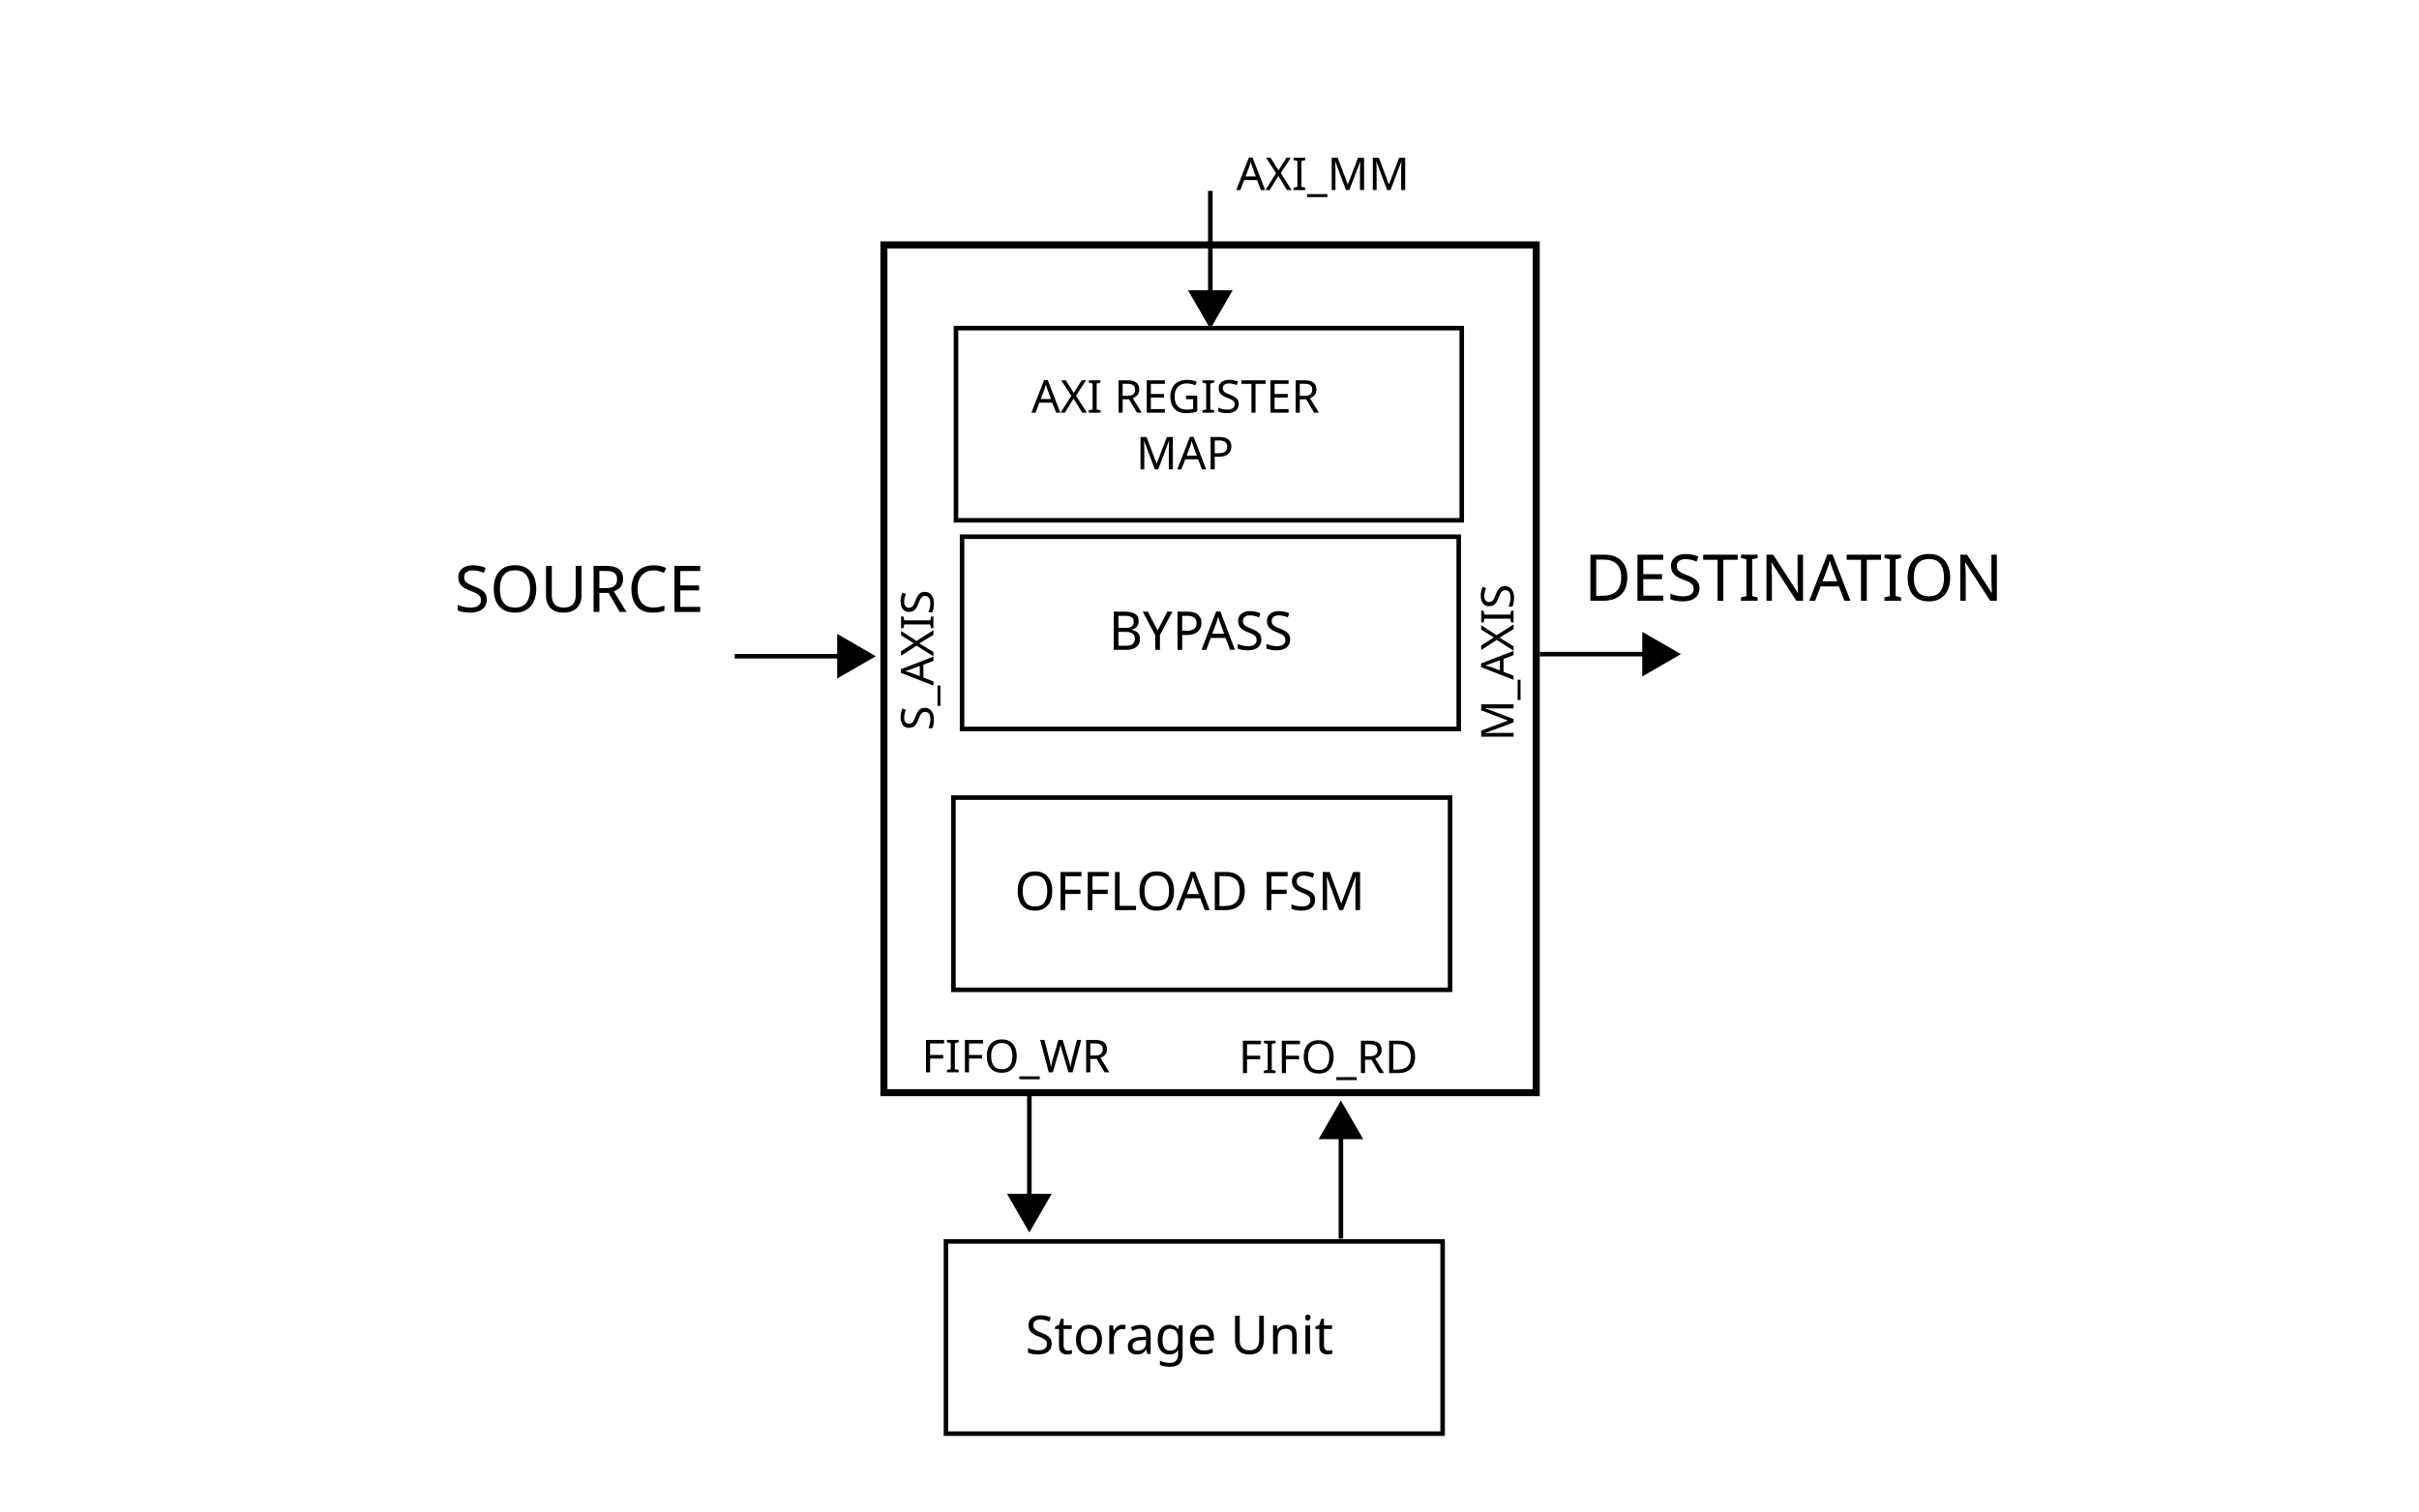
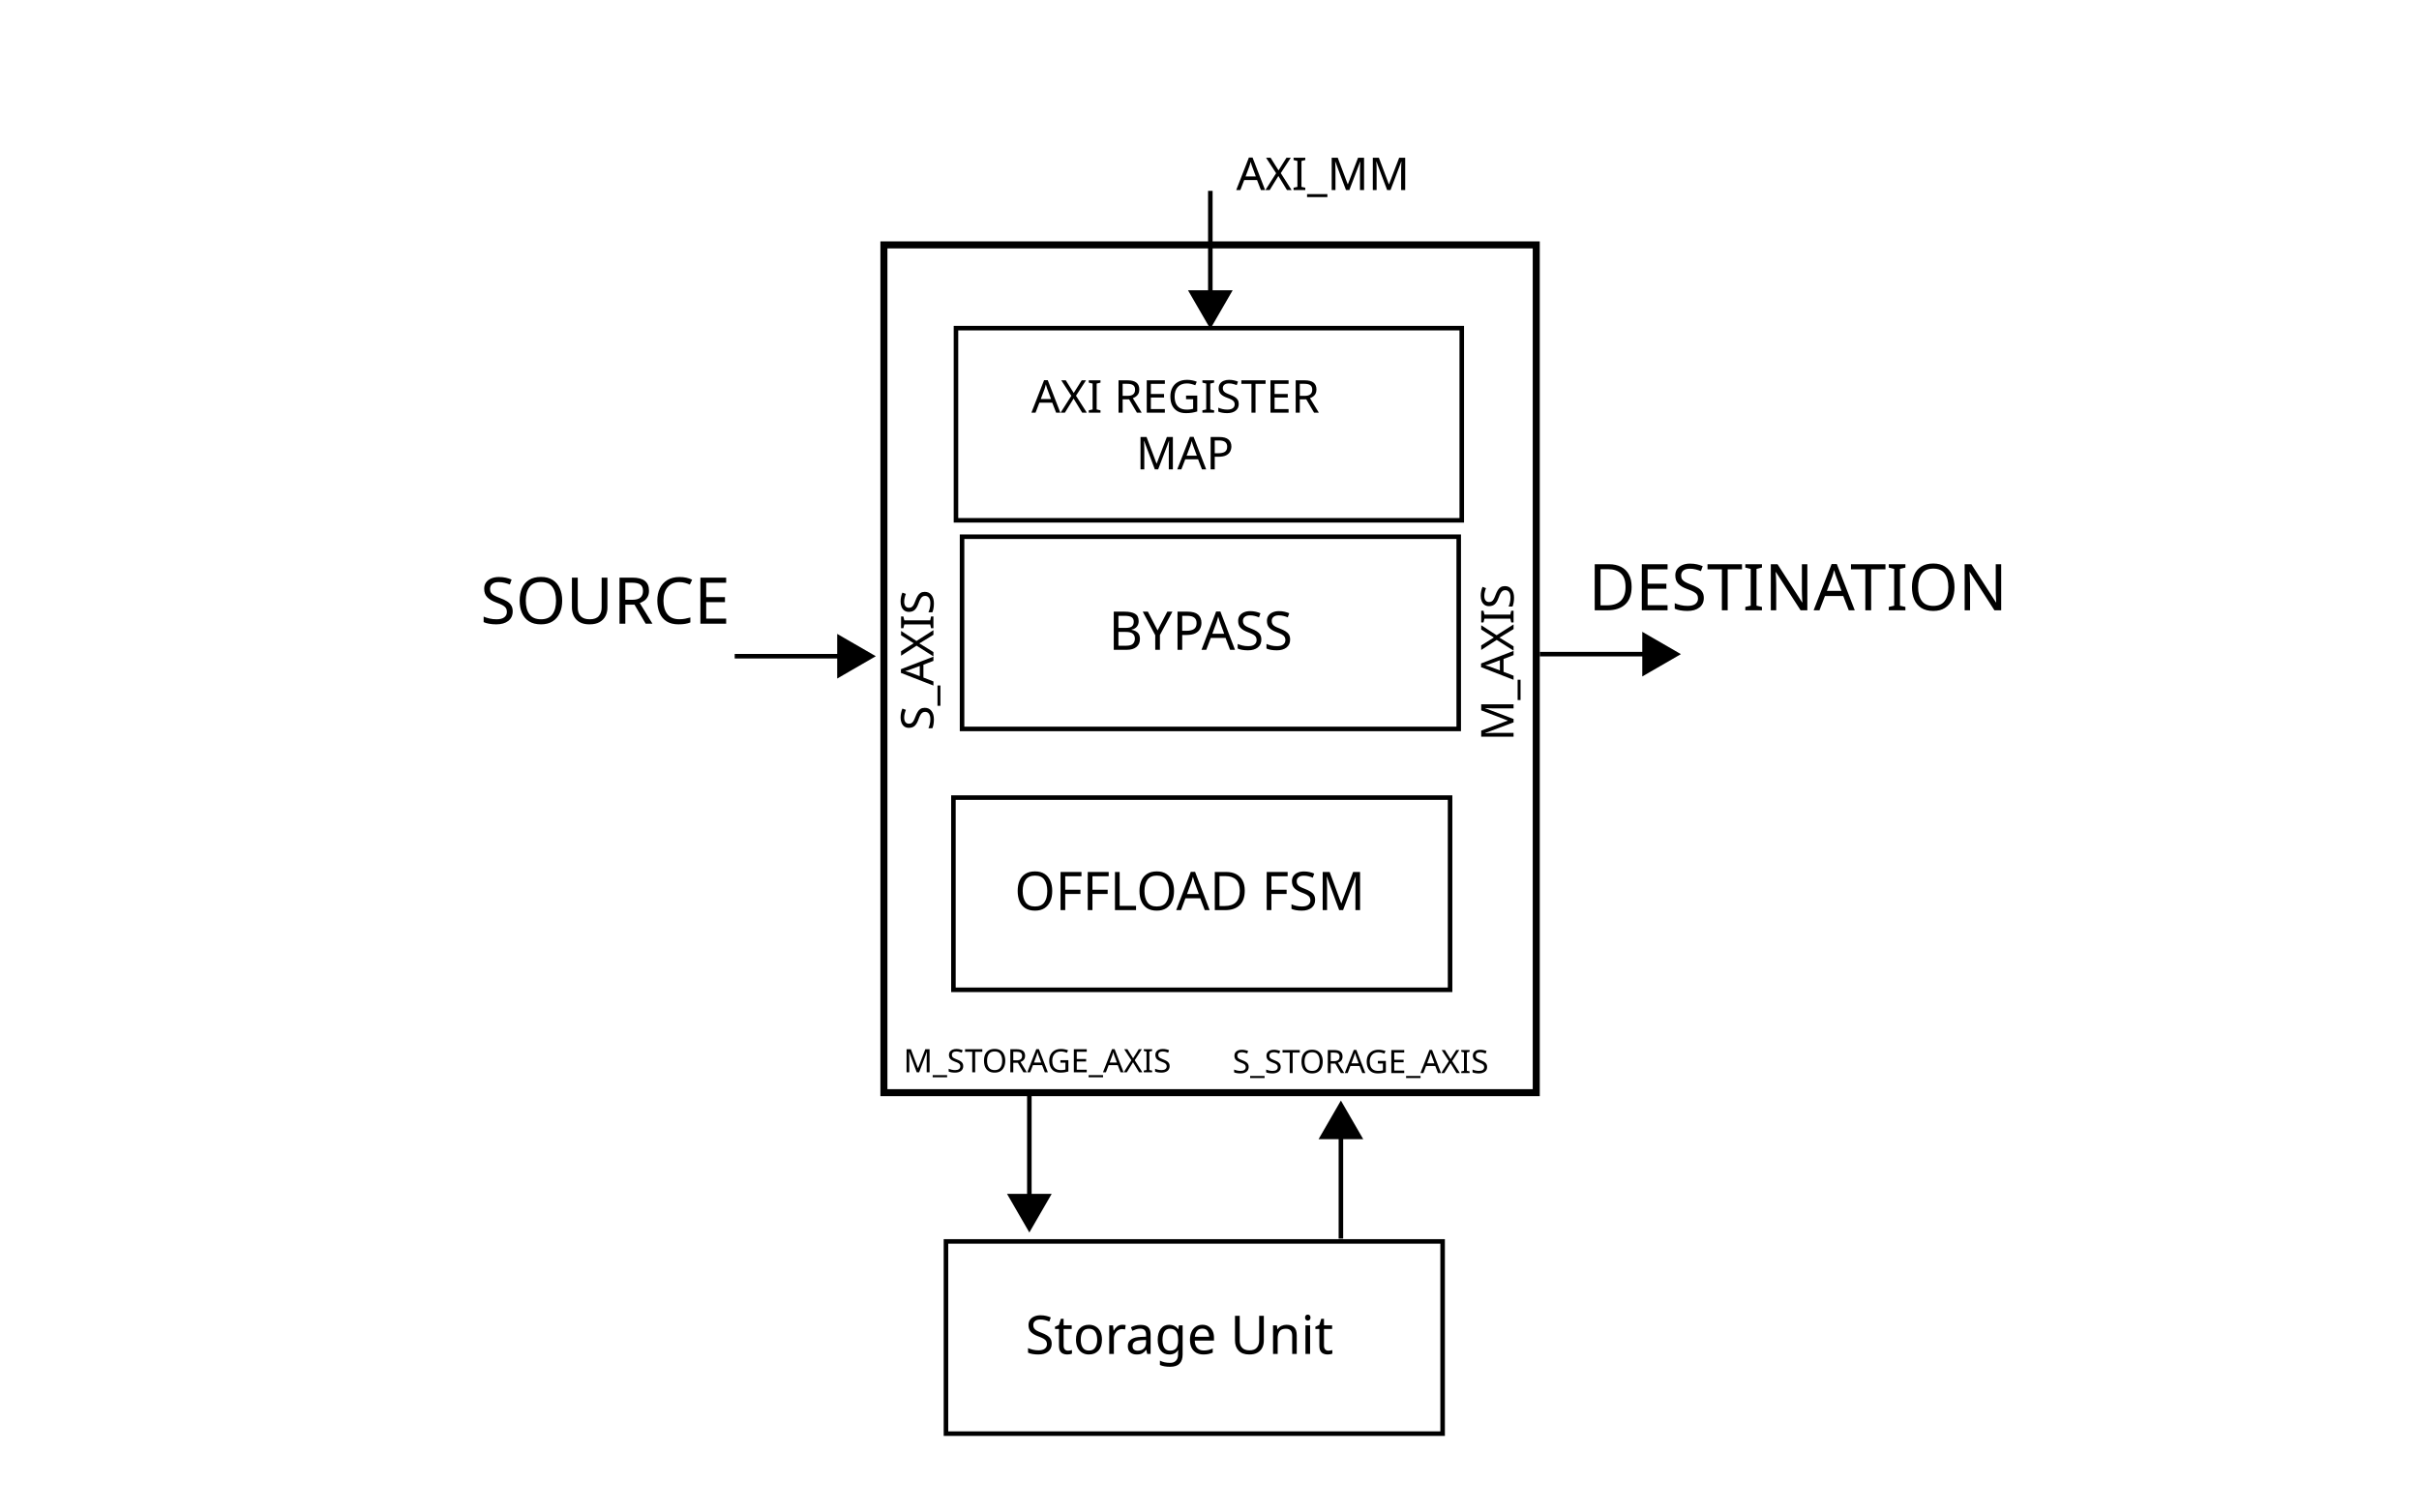
<svg xmlns="http://www.w3.org/2000/svg" width="800" height="500" viewBox="0 0 800 500" id="svg2" version="1.1">
  <defs id="defs4">
    <marker orient="auto" refY="0" refX="0" id="marker8368" style="overflow:visible">
      <path id="path8370" d="m 5.77,0 -8.65,5 0,-10 8.65,5 z" style="fill:#000000;fill-opacity:1;fill-rule:evenodd;stroke:#000000;stroke-width:1pt;stroke-opacity:1" transform="scale(0.8,0.8)" />
    </marker>
    <marker style="overflow:visible" id="marker7024" refX="0" refY="0" orient="auto">
      <path transform="scale(0.8,0.8)" style="fill:#000000;fill-opacity:1;fill-rule:evenodd;stroke:#000000;stroke-width:1pt;stroke-opacity:1" d="m 5.77,0 -8.65,5 0,-10 8.65,5 z" id="path7026" />
    </marker>
    <marker style="overflow:visible" id="marker6894" refX="0" refY="0" orient="auto">
      <path transform="scale(0.8,0.8)" style="fill:#000000;fill-opacity:1;fill-rule:evenodd;stroke:#000000;stroke-width:1pt;stroke-opacity:1" d="m 5.77,0 -8.65,5 0,-10 8.65,5 z" id="path6896" />
    </marker>
    <marker style="overflow:visible" id="marker6770" refX="0" refY="0" orient="auto">
      <path transform="scale(0.8,0.8)" style="fill:#000000;fill-opacity:1;fill-rule:evenodd;stroke:#000000;stroke-width:1pt;stroke-opacity:1" d="m 5.77,0 -8.65,5 0,-10 8.65,5 z" id="path6772" />
    </marker>
    <marker orient="auto" refY="0" refX="0" id="marker6384" style="overflow:visible">
      <path id="path6386" d="m 5.77,0 -8.65,5 0,-10 8.65,5 z" style="fill:#000000;fill-opacity:1;fill-rule:evenodd;stroke:#000000;stroke-width:1pt;stroke-opacity:1" transform="scale(0.8,0.8)" />
    </marker>
    <marker orient="auto" refY="0" refX="0" id="marker5850" style="overflow:visible">
      <path id="path5852" d="m 5.77,0 -8.65,5 0,-10 8.65,5 z" style="fill:#000000;fill-opacity:1;fill-rule:evenodd;stroke:#000000;stroke-width:1pt;stroke-opacity:1" transform="scale(0.8,0.8)" />
    </marker>
    <marker orient="auto" refY="0" refX="0" id="marker5774" style="overflow:visible">
      <path id="path5776" d="m 5.77,0 -8.65,5 0,-10 8.65,5 z" style="fill:#000000;fill-opacity:1;fill-rule:evenodd;stroke:#000000;stroke-width:1pt;stroke-opacity:1" transform="scale(0.8,0.8)" />
    </marker>
    <marker orient="auto" refY="0" refX="0" id="TriangleOutL-5-7-7-3-2" style="overflow:visible">
      <path id="path4988-2-1-3-5-5" d="m 5.77,0 -8.65,5 0,-10 8.65,5 z" style="fill:#000000;fill-opacity:1;fill-rule:evenodd;stroke:#000000;stroke-width:1pt;stroke-opacity:1" transform="scale(0.8,0.8)" />
    </marker>
    <marker orient="auto" refY="0" refX="0" id="TriangleOutL-5-7-7" style="overflow:visible">
      <path id="path4988-2-1-3" d="m 5.77,0 -8.65,5 0,-10 8.65,5 z" style="fill:#000000;fill-opacity:1;fill-rule:evenodd;stroke:#000000;stroke-width:1pt;stroke-opacity:1" transform="scale(0.8,0.8)" />
    </marker>
    <marker orient="auto" refY="0" refX="0" id="TriangleOutL-5-7" style="overflow:visible">
      <path id="path4988-2-1" d="m 5.77,0 -8.65,5 0,-10 8.65,5 z" style="fill:#000000;fill-opacity:1;fill-rule:evenodd;stroke:#000000;stroke-width:1pt;stroke-opacity:1" transform="scale(0.8,0.8)" />
    </marker>
    <marker orient="auto" refY="0" refX="0" id="TriangleOutL-5" style="overflow:visible">
      <path id="path4988-2" d="m 5.77,0 -8.65,5 0,-10 8.65,5 z" style="fill:#000000;fill-opacity:1;fill-rule:evenodd;stroke:#000000;stroke-width:1pt;stroke-opacity:1" transform="scale(0.8,0.8)" />
    </marker>
    <marker orient="auto" refY="0" refX="0" id="TriangleOutL" style="overflow:visible">
      <path id="path4988" d="m 5.77,0 -8.65,5 0,-10 8.65,5 z" style="fill:#000000;fill-opacity:1;fill-rule:evenodd;stroke:#000000;stroke-width:1pt;stroke-opacity:1" transform="scale(0.8,0.8)" />
    </marker>
    <marker orient="auto" refY="0" refX="0" id="TriangleOutL-5-7-7-2" style="overflow:visible">
      <path id="path4988-2-1-3-6" d="m 5.77,0 -8.65,5 0,-10 8.65,5 z" style="fill:#000000;fill-opacity:1;fill-rule:evenodd;stroke:#000000;stroke-width:1pt;stroke-opacity:1" transform="scale(0.8,0.8)" />
    </marker>
    <marker orient="auto" refY="0" refX="0" id="marker5850-1" style="overflow:visible">
      <path id="path5852-8" d="m 5.77,0 -8.65,5 0,-10 8.65,5 z" style="fill:#000000;fill-opacity:1;fill-rule:evenodd;stroke:#000000;stroke-width:1pt;stroke-opacity:1" transform="scale(0.8,0.8)" />
    </marker>
    <marker orient="auto" refY="0" refX="0" id="marker5774-7" style="overflow:visible">
      <path id="path5776-7" d="m 5.77,0 -8.65,5 0,-10 8.65,5 z" style="fill:#000000;fill-opacity:1;fill-rule:evenodd;stroke:#000000;stroke-width:1pt;stroke-opacity:1" transform="scale(0.8,0.8)" />
    </marker>
    <marker orient="auto" refY="0" refX="0" id="TriangleOutL-5-7-7-9" style="overflow:visible">
      <path id="path4988-2-1-3-9" d="M 5.77,0 -2.88,5 V -5 Z" style="fill:#000000;fill-opacity:1;fill-rule:evenodd;stroke:#000000;stroke-width:1pt;stroke-opacity:1" transform="scale(0.8)" />
    </marker>
    <marker orient="auto" refY="0" refX="0" id="marker8368-5" style="overflow:visible">
      <path id="path8370-8" d="M 5.77,0 -2.88,5 V -5 Z" style="fill:#000000;fill-opacity:1;fill-rule:evenodd;stroke:#000000;stroke-width:1pt;stroke-opacity:1" transform="scale(0.8)" />
    </marker>
    <marker orient="auto" refY="0" refX="0" id="marker8368-5-6" style="overflow:visible">
      <path id="path8370-8-4" d="M 5.77,0 -2.88,5 V -5 Z" style="fill:#000000;fill-opacity:1;fill-rule:evenodd;stroke:#000000;stroke-width:1pt;stroke-opacity:1" transform="scale(0.8)" />
    </marker>
  </defs>
  <g id="layer1" transform="translate(0,-552.3622)">
    <rect style="color:#000000;clip-rule:nonzero;display:inline;overflow:visible;visibility:visible;isolation:auto;mix-blend-mode:normal;color-interpolation:sRGB;color-interpolation-filters:linearRGB;solid-color:#000000;solid-opacity:1;fill:none;fill-opacity:1;fill-rule:evenodd;stroke:#000000;stroke-width:1.5;stroke-linecap:butt;stroke-linejoin:miter;stroke-miterlimit:4;stroke-dasharray:none;stroke-dashoffset:0;stroke-opacity:1;color-rendering:auto;image-rendering:auto;shape-rendering:auto;text-rendering:auto;enable-background:accumulate" id="rect4733-3" width="164.253" height="63.582" x="315.31" y="816.201" />
    <text xml:space="preserve" style="font-style:normal;font-weight:normal;line-height:0%;font-family:sans-serif;letter-spacing:0px;word-spacing:0px;fill:#000000;fill-opacity:1;stroke:none;stroke-width:1px;stroke-linecap:butt;stroke-linejoin:miter;stroke-opacity:1" x="338.614" y="845.603" id="text4836-1" transform="scale(0.9908359,1.009249)">
      <tspan id="tspan4838-5" x="338.614" y="845.603" style="font-size:17.5px;line-height:1.25">OFFLOAD FSM</tspan>
    </text>
    <rect style="color:#000000;clip-rule:nonzero;display:inline;overflow:visible;visibility:visible;opacity:1;isolation:auto;mix-blend-mode:normal;color-interpolation:sRGB;color-interpolation-filters:linearRGB;solid-color:#000000;solid-opacity:1;fill:none;fill-opacity:1;fill-rule:evenodd;stroke:#000000;stroke-width:2.322;stroke-linecap:butt;stroke-linejoin:miter;stroke-miterlimit:4;stroke-dasharray:none;stroke-dashoffset:0;stroke-opacity:1;color-rendering:auto;image-rendering:auto;shape-rendering:auto;text-rendering:auto;enable-background:accumulate" id="rect4731" width="215.739" height="280.435" x="292.321" y="633.373" />
    <rect style="color:#000000;clip-rule:nonzero;display:inline;overflow:visible;visibility:visible;opacity:1;isolation:auto;mix-blend-mode:normal;color-interpolation:sRGB;color-interpolation-filters:linearRGB;solid-color:#000000;solid-opacity:1;fill:none;fill-opacity:1;fill-rule:evenodd;stroke:#000000;stroke-width:1.5;stroke-linecap:butt;stroke-linejoin:miter;stroke-miterlimit:4;stroke-dasharray:none;stroke-dashoffset:0;stroke-opacity:1;color-rendering:auto;image-rendering:auto;shape-rendering:auto;text-rendering:auto;enable-background:accumulate" id="rect4733" width="164.253" height="63.582" x="318.168" y="729.904" />
    <rect style="color:#000000;clip-rule:nonzero;display:inline;overflow:visible;visibility:visible;opacity:1;isolation:auto;mix-blend-mode:normal;color-interpolation:sRGB;color-interpolation-filters:linearRGB;solid-color:#000000;solid-opacity:1;fill:none;fill-opacity:1;fill-rule:evenodd;stroke:#000000;stroke-width:1.5;stroke-linecap:butt;stroke-linejoin:miter;stroke-miterlimit:4;stroke-dasharray:none;stroke-dashoffset:0;stroke-opacity:1;color-rendering:auto;image-rendering:auto;shape-rendering:auto;text-rendering:auto;enable-background:accumulate" id="rect4733-2" width="167.27" height="63.568" x="316.155" y="660.909" />
    <text xml:space="preserve" style="font-style:normal;font-weight:normal;line-height:0%;font-family:sans-serif;letter-spacing:0px;word-spacing:0px;fill:#000000;fill-opacity:1;stroke:none;stroke-width:1px;stroke-linecap:butt;stroke-linejoin:miter;stroke-opacity:1" x="399.665" y="688.87" id="text4804">
      <tspan id="tspan4806" x="399.665" y="688.87" style="font-size:15px;line-height:1.25;text-align:center;text-anchor:middle">AXI REGISTER</tspan>
      <tspan x="399.665" y="707.62" id="tspan4808" style="font-size:15px;line-height:1.25;text-align:center;text-anchor:middle">MAP</tspan>
    </text>
    <text xml:space="preserve" style="font-style:normal;font-weight:normal;line-height:0%;font-family:sans-serif;letter-spacing:0px;word-spacing:0px;fill:#000000;fill-opacity:1;stroke:none;stroke-width:1px;stroke-linecap:butt;stroke-linejoin:miter;stroke-opacity:1" x="370.044" y="760.277" id="text4836" transform="scale(0.9908359,1.009249)">
      <tspan id="tspan4838" x="370.044" y="760.277" style="font-size:17.5px;line-height:1.25">BYPASS</tspan>
    </text>
    <path style="fill:none;fill-rule:evenodd;stroke:#000000;stroke-width:1.5;stroke-linecap:butt;stroke-linejoin:miter;stroke-miterlimit:4;stroke-dasharray:none;stroke-opacity:1;marker-end:url(#TriangleOutL-5-7-7)" d="m 242.978,769.435 h 38.148" id="path4840" />
    <text xml:space="preserve" style="font-style:normal;font-weight:normal;line-height:0%;font-family:sans-serif;letter-spacing:0px;word-spacing:0px;fill:#000000;fill-opacity:1;stroke:none;stroke-width:1px;stroke-linecap:butt;stroke-linejoin:miter;stroke-opacity:1" x="-794.033" y="308.699" id="text5814" transform="rotate(-90)">
      <tspan id="tspan5816" x="-794.033" y="308.699" style="font-size:15px;line-height:1.25">S_AXIS</tspan>
    </text>
    <path style="fill:none;fill-rule:evenodd;stroke:#000000;stroke-width:1.5;stroke-linecap:butt;stroke-linejoin:miter;stroke-miterlimit:4;stroke-dasharray:none;stroke-opacity:1;marker-end:url(#marker8368)" d="m 400.276,615.495 v 37.143" id="path8360" />
    <text xml:space="preserve" style="font-style:normal;font-weight:normal;line-height:0%;font-family:sans-serif;letter-spacing:0px;word-spacing:0px;fill:#000000;fill-opacity:1;stroke:none;stroke-width:1px;stroke-linecap:butt;stroke-linejoin:miter;stroke-opacity:1" x="408.837" y="615.24" id="text8660">
      <tspan id="tspan8662" x="408.837" y="615.24" style="font-size:15px;line-height:1.25">AXI_MM</tspan>
    </text>
-     <text xml:space="preserve" style="font-style:normal;font-weight:normal;font-size:21.333px;line-height:1.25;font-family:sans-serif;letter-spacing:0px;word-spacing:0px;fill:#000000;fill-opacity:1;stroke:none" x="205.437" y="728.129" id="text2292">
-       <tspan id="tspan2290" x="205.437" y="728.129" style="text-align:center;text-anchor:middle" />
-       <tspan x="205.437" y="754.795" id="tspan2294" style="text-align:center;text-anchor:middle">SOURCE</tspan>
+     <text xml:space="preserve" style="font-style:normal;font-weight:normal;font-size:21.333px;line-height:1.25;font-family:sans-serif;letter-spacing:0px;word-spacing:0px;fill:#000000;fill-opacity:1;stroke:none" x="214.008" y="713.129" id="text2292">
+       <tspan id="tspan2290" x="214.008" y="732.004" style="text-align:center;text-anchor:middle" />
+       <tspan x="214.008" y="758.67" id="tspan2294" style="text-align:center;text-anchor:middle">SOURCE</tspan>
    </text>
    <text xml:space="preserve" style="font-style:normal;font-weight:normal;line-height:0%;font-family:sans-serif;letter-spacing:0px;word-spacing:0px;fill:#000000;fill-opacity:1;stroke:none;stroke-width:1px;stroke-linecap:butt;stroke-linejoin:miter;stroke-opacity:1" x="-797.504" y="500.56" id="text5814-4" transform="rotate(-90)">
      <tspan id="tspan5816-4" x="-797.504" y="500.56" style="font-size:15px;line-height:1.25">M_AXIS</tspan>
    </text>
    <path style="fill:none;fill-rule:evenodd;stroke:#000000;stroke-width:1.5;stroke-linecap:butt;stroke-linejoin:miter;stroke-miterlimit:4;stroke-dasharray:none;stroke-opacity:1;marker-end:url(#TriangleOutL-5-7-7-9)" d="m 509.234,768.747 h 38.148" id="path4840-4" />
-     <text xml:space="preserve" style="font-style:normal;font-weight:normal;font-size:21.333px;line-height:1.25;font-family:sans-serif;letter-spacing:0px;word-spacing:0px;fill:#000000;fill-opacity:1;stroke:none" x="607.052" y="724.409" id="text2292-9">
-       <tspan id="tspan2290-3" x="607.052" y="724.409" style="text-align:center;text-anchor:middle" />
-       <tspan x="607.052" y="751.076" id="tspan2294-9" style="text-align:center;text-anchor:middle">DESTINATION</tspan>
+     <text xml:space="preserve" style="font-style:normal;font-weight:normal;font-size:21.333px;line-height:1.25;font-family:sans-serif;letter-spacing:0px;word-spacing:0px;fill:#000000;fill-opacity:1;stroke:none" x="608.481" y="708.695" id="text2292-9">
+       <tspan id="tspan2290-3" x="608.481" y="727.57" style="text-align:center;text-anchor:middle" />
+       <tspan x="608.481" y="754.237" id="tspan2294-9" style="text-align:center;text-anchor:middle">DESTINATION</tspan>
    </text>
    <path style="fill:none;fill-rule:evenodd;stroke:#000000;stroke-width:1.5;stroke-linecap:butt;stroke-linejoin:miter;stroke-miterlimit:4;stroke-dasharray:none;stroke-opacity:1;marker-end:url(#marker8368-5)" d="m 340.421,914.398 v 37.143" id="path8360-3" />
    <path style="fill:none;fill-rule:evenodd;stroke:#000000;stroke-width:1.5;stroke-linecap:butt;stroke-linejoin:miter;stroke-miterlimit:4;stroke-dasharray:none;stroke-opacity:1;marker-end:url(#marker8368-5-6)" d="M 443.457,962.083 V 924.94" id="path8360-3-5" />
-     <text xml:space="preserve" style="font-style:normal;font-weight:normal;line-height:0%;font-family:sans-serif;letter-spacing:0px;word-spacing:0px;fill:#000000;fill-opacity:1;stroke:none;stroke-width:1px;stroke-linecap:butt;stroke-linejoin:miter;stroke-opacity:1" x="304.787" y="907.069" id="text5814-3">
-       <tspan id="tspan5816-8" x="304.787" y="907.069" style="font-size:15px;line-height:1.25">FIFO_WR</tspan>
+     <text xml:space="preserve" style="font-style:normal;font-weight:normal;line-height:0%;font-family:sans-serif;letter-spacing:0px;word-spacing:0px;fill:#000000;fill-opacity:1;stroke:none;stroke-width:1px;stroke-linecap:butt;stroke-linejoin:miter;stroke-opacity:1" x="298.787" y="907.069" id="text5814-3">
+       <tspan id="tspan5816-8" x="298.787" y="907.069" style="font-size:10.667px;line-height:0">M_STORAGE_AXIS</tspan>
    </text>
-     <text xml:space="preserve" style="font-style:normal;font-weight:normal;line-height:0%;font-family:sans-serif;letter-spacing:0px;word-spacing:0px;fill:#000000;fill-opacity:1;stroke:none;stroke-width:1px;stroke-linecap:butt;stroke-linejoin:miter;stroke-opacity:1" x="409.596" y="907.333" id="text5814-3-0">
-       <tspan id="tspan5816-8-3" x="409.596" y="907.333" style="font-size:15px;line-height:1.25">FIFO_RD</tspan>
+     <text xml:space="preserve" style="font-style:normal;font-weight:normal;line-height:0%;font-family:sans-serif;letter-spacing:0px;word-spacing:0px;fill:#000000;fill-opacity:1;stroke:none;stroke-width:1px;stroke-linecap:butt;stroke-linejoin:miter;stroke-opacity:1" x="407.596" y="907.333" id="text5814-3-0">
+       <tspan id="tspan5816-8-3" x="407.596" y="907.333" style="font-size:10.667px;line-height:1.25">S_STORAGE_AXIS</tspan>
    </text>
    <rect style="color:#000000;clip-rule:nonzero;display:inline;overflow:visible;visibility:visible;isolation:auto;mix-blend-mode:normal;color-interpolation:sRGB;color-interpolation-filters:linearRGB;solid-color:#000000;solid-opacity:1;fill:none;fill-opacity:1;fill-rule:evenodd;stroke:#000000;stroke-width:1.5;stroke-linecap:butt;stroke-linejoin:miter;stroke-miterlimit:4;stroke-dasharray:none;stroke-dashoffset:0;stroke-opacity:1;color-rendering:auto;image-rendering:auto;shape-rendering:auto;text-rendering:auto;enable-background:accumulate" id="rect4733-3-2" width="164.253" height="63.582" x="312.843" y="963.018" />
    <text xml:space="preserve" style="font-style:normal;font-weight:normal;line-height:0%;font-family:sans-serif;letter-spacing:0px;word-spacing:0px;fill:#000000;fill-opacity:1;stroke:none;stroke-width:1px;stroke-linecap:butt;stroke-linejoin:miter;stroke-opacity:1" x="342.241" y="991.074" id="text4836-1-1" transform="scale(0.9908359,1.009249)">
      <tspan id="tspan4838-5-5" x="342.241" y="991.074" style="font-size:17.5px;line-height:1.25">Storage Unit</tspan>
    </text>
  </g>
</svg>
